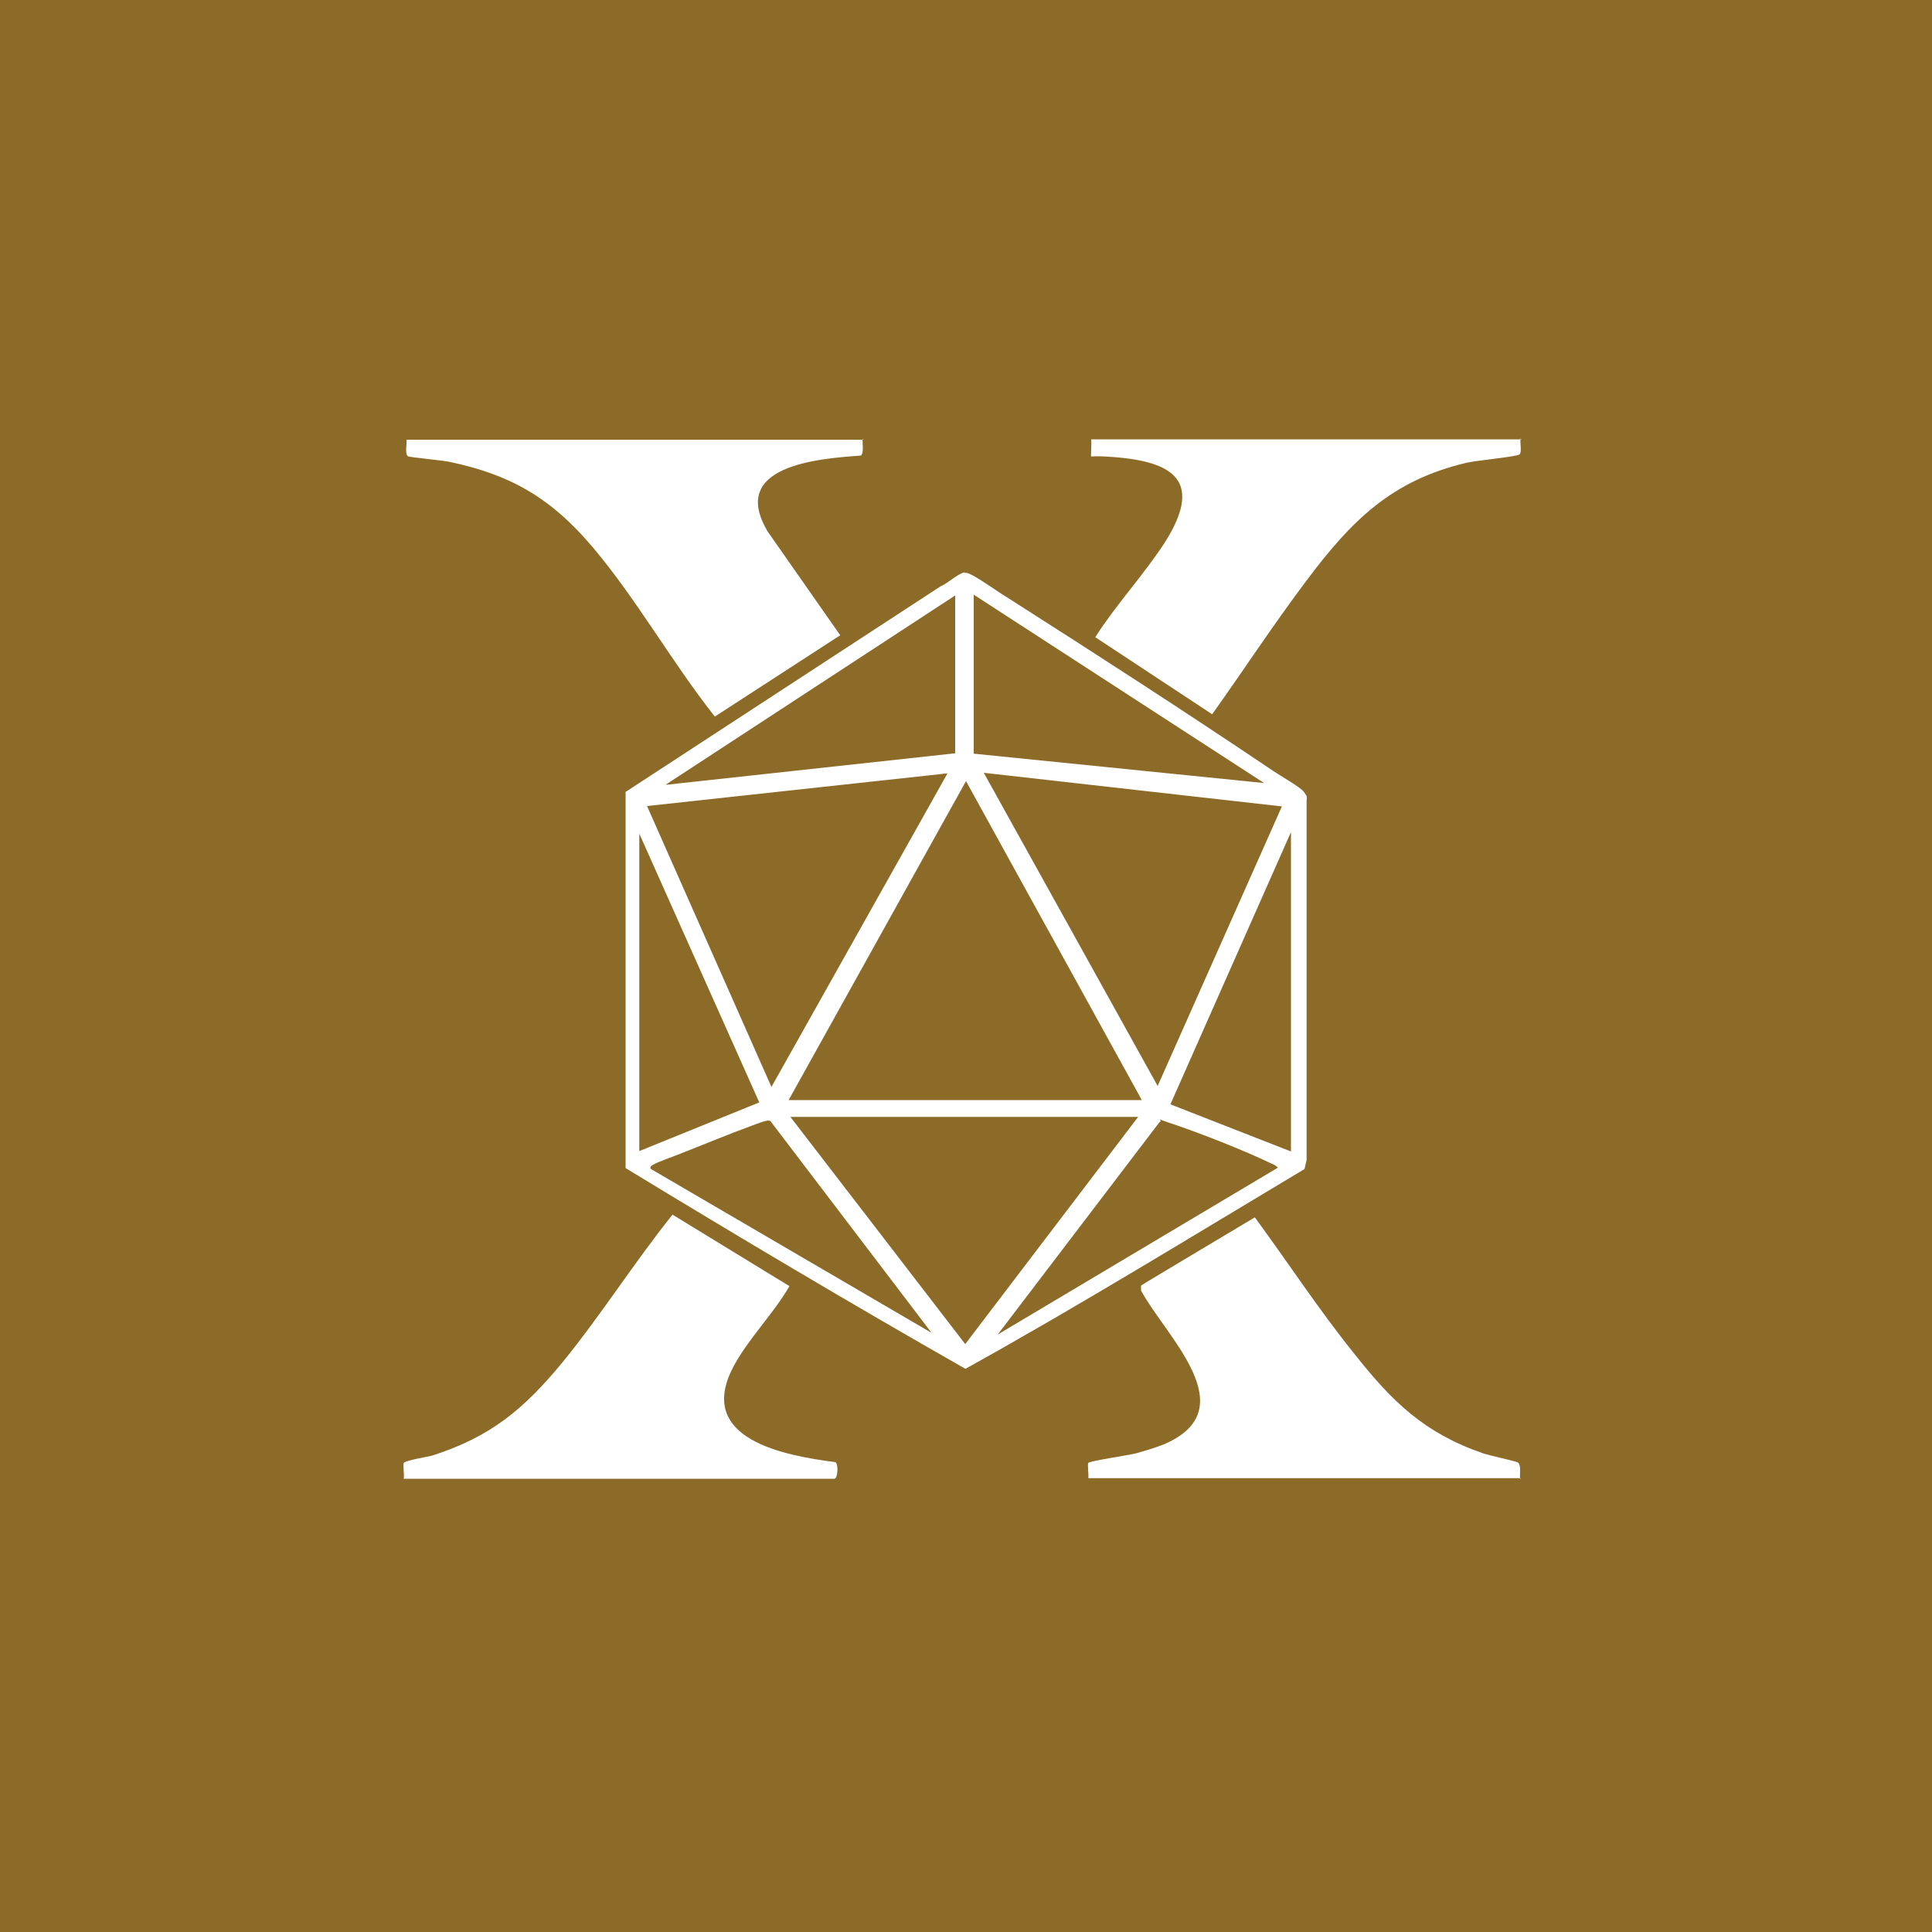
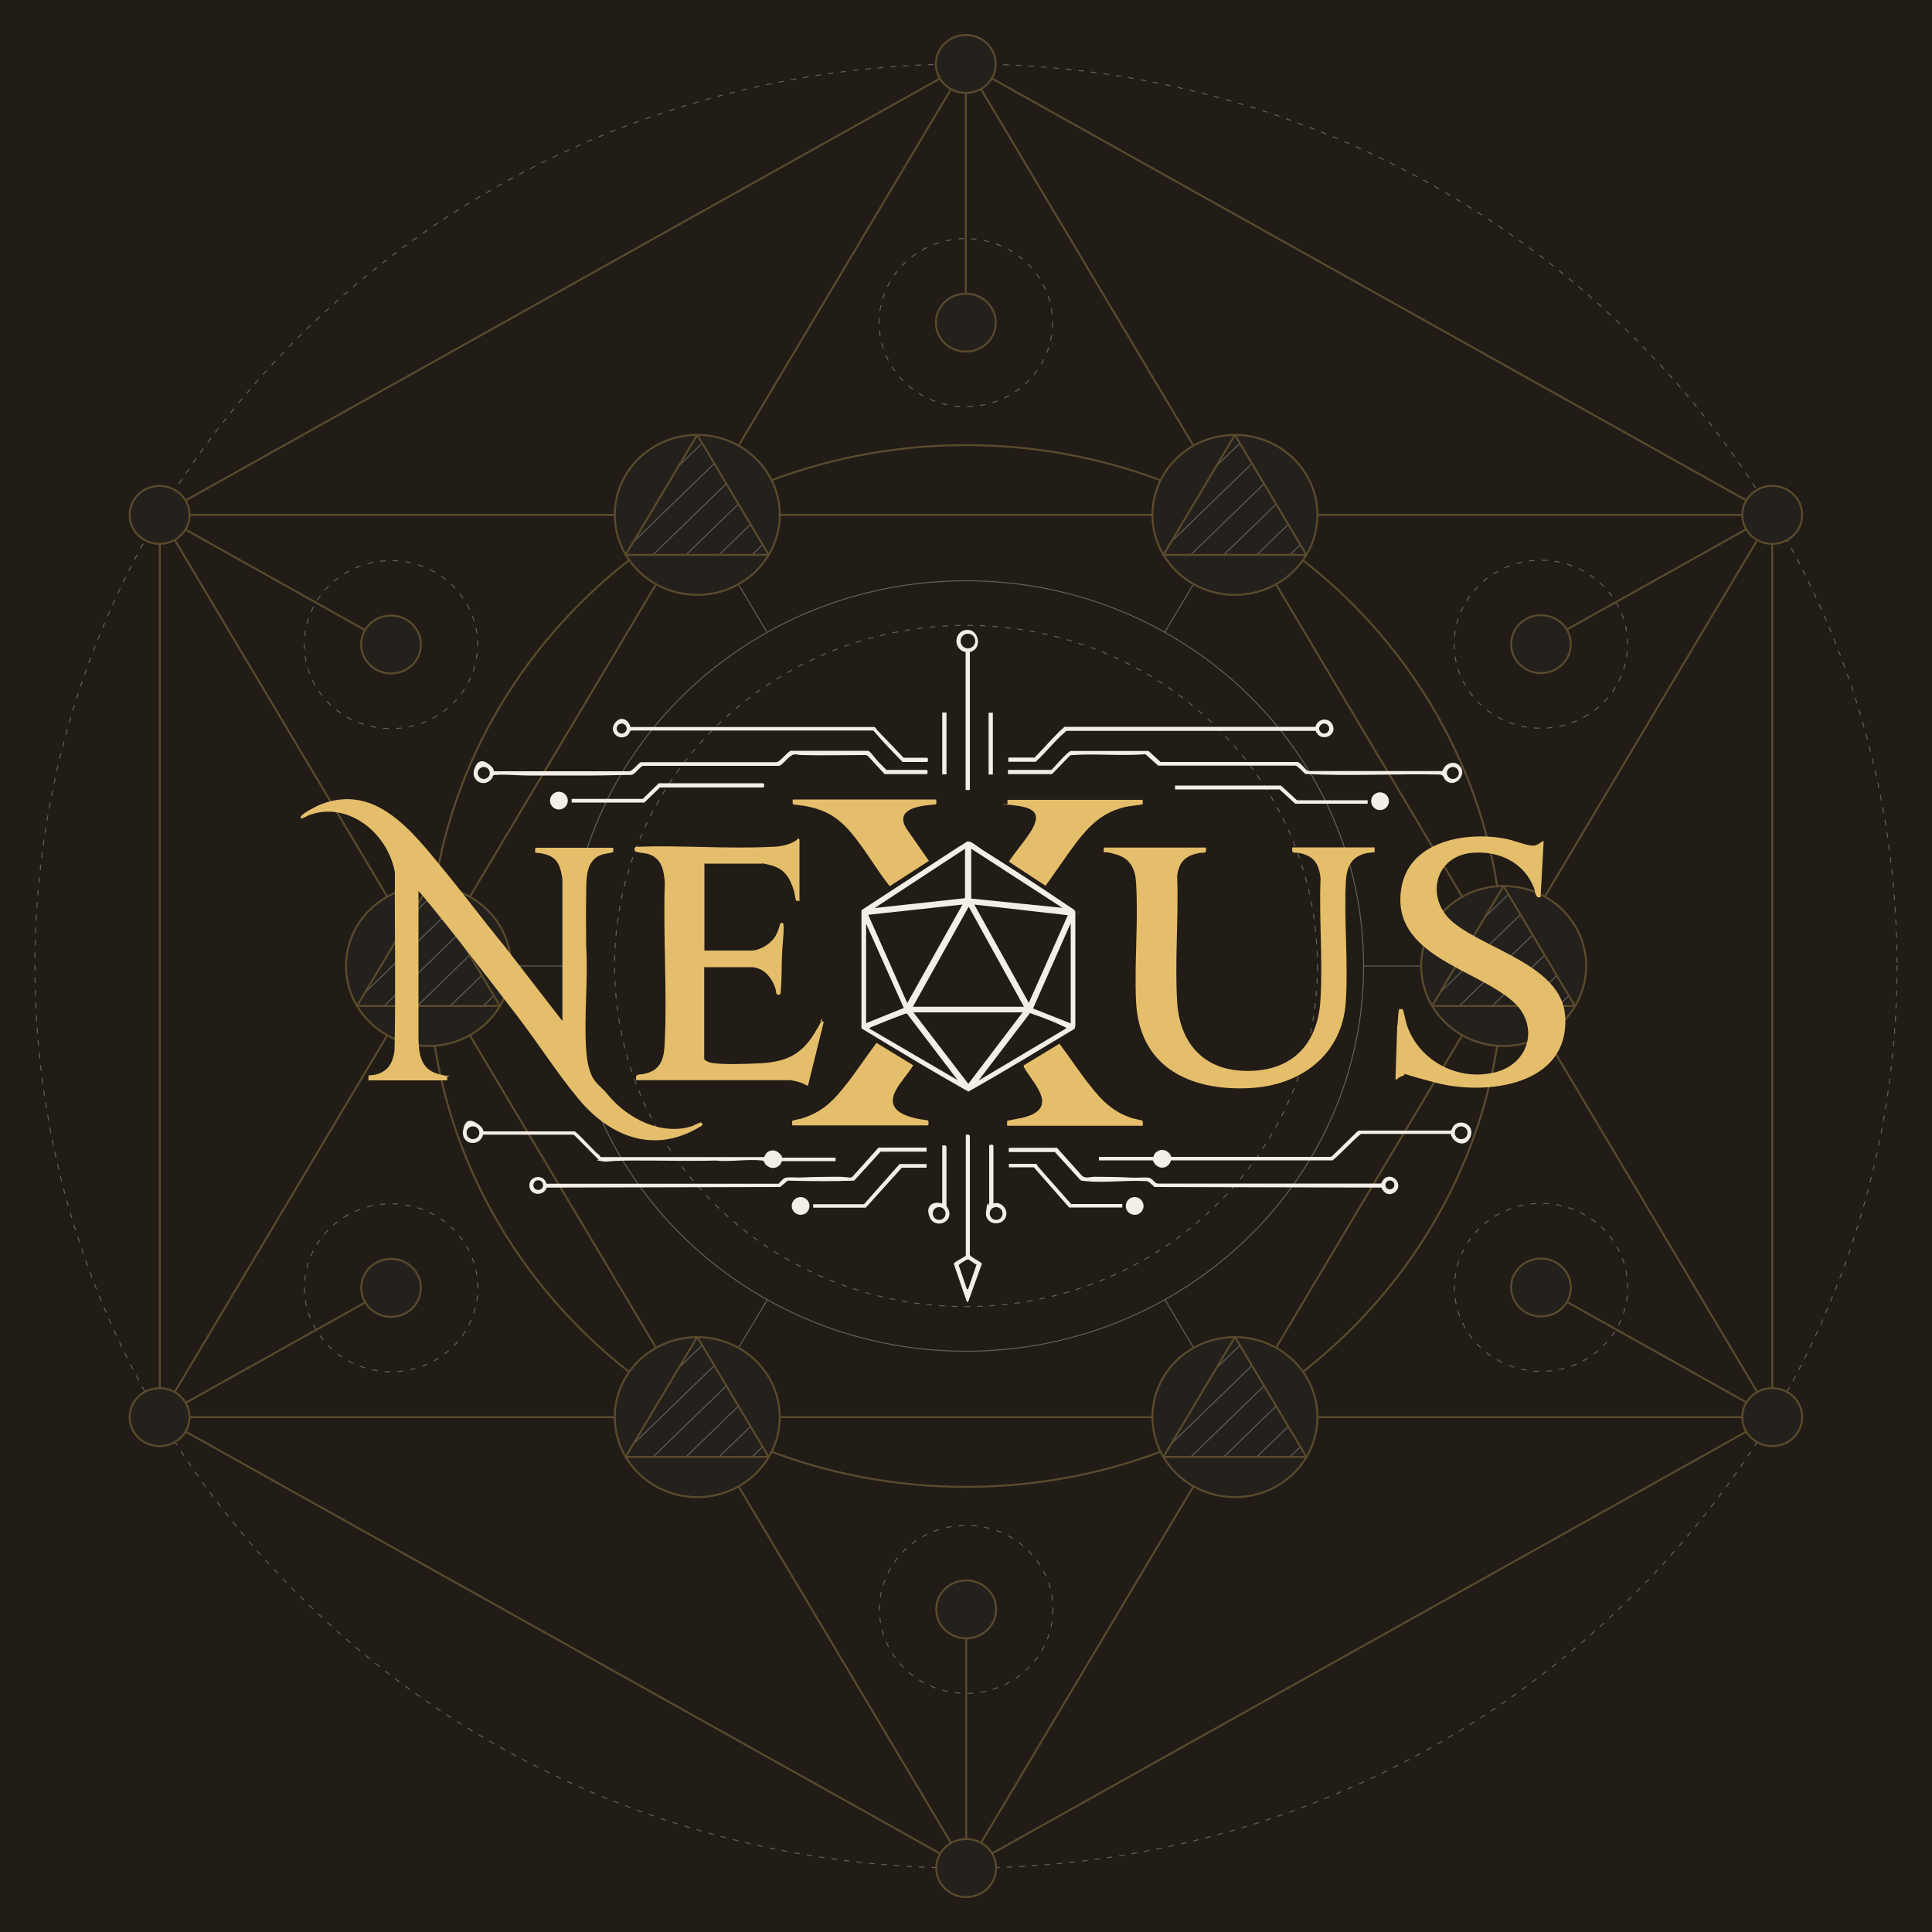
<svg xmlns="http://www.w3.org/2000/svg" id="Camada_1" version="1.1" viewBox="0 0 1000 1000">
  <defs>
    <style>
      .st0 {
-         fill: #fff;
+         clip-path: url(#clippath-4);
      }

      .st1 {
-         fill: #8c6a28;
+         stroke-dasharray: 2.5 4.1 2.5 4.1 2.5 4.1;
+       }
+ 
+       .st1, .st2, .st3, .st4, .st5, .st6, .st7, .st8, .st9, .st10, .st11 {
+         fill: none;
+       }
+ 
+       .st1, .st2, .st4, .st5, .st6, .st7, .st8, .st9, .st10, .st11 {
+         stroke-linecap: round;
+         stroke-linejoin: round;
+       }
+ 
+       .st1, .st4, .st5, .st6, .st7, .st8, .st9, .st10, .st11 {
+         stroke: #fff;
+         stroke-width: .5px;
+       }
+ 
+       .st2 {
+         stroke: #ddb75d;
+       }
+ 
+       .st12 {
+         opacity: .3;
+       }
+ 
+       .st13 {
+         fill: #f3eee6;
+       }
+ 
+       .st14 {
+         fill: #221c17;
+       }
+ 
+       .st4 {
+         stroke-dasharray: 2.5 4.1 2.5 4.1 2.5 4.1;
+       }
+ 
+       .st5 {
+         stroke-dasharray: 2.5 4.1 2.5 4.1 2.5 4.1;
+       }
+ 
+       .st15 {
+         clip-path: url(#clippath-1);
+       }
+ 
+       .st16 {
+         clip-path: url(#clippath-5);
+       }
+ 
+       .st17 {
+         clip-path: url(#clippath-3);
+       }
+ 
+       .st7 {
+         stroke-dasharray: 2.5 4.1 2.5 4.1 2.5 4.1;
+       }
+ 
+       .st8 {
+         stroke-dasharray: 2.5 4 2.5 4 2.5 4;
+       }
+ 
+       .st18 {
+         fill: #272727;
+       }
+ 
+       .st19 {
+         clip-path: url(#clippath-2);
+       }
+ 
+       .st9 {
+         stroke-dasharray: 2.5 4 2.5 4 2.5 4;
+       }
+ 
+       .st20 {
+         clip-path: url(#clippath);
+       }
+ 
+       .st10 {
+         stroke-dasharray: 2.5 4.1 2.5 4.1 2.5 4.1;
+       }
+ 
+       .st21 {
+         fill: #e5be6b;
+       }
+ 
+       .st11 {
+         stroke-dasharray: 2.5 4.1 2.5 4.1 2.5 4.1;
      }
    </style>
+     <clipPath id="clippath">
+       <polygon class="st3" points="676.2 287.2 639.2 225.1 602.2 287.2 676.2 287.2" />
+     </clipPath>
+     <clipPath id="clippath-1">
+       <polygon class="st3" points="815.2 520.7 778.2 458.6 741.2 520.7 815.2 520.7" />
+     </clipPath>
+     <clipPath id="clippath-2">
+       <polygon class="st3" points="676.2 754.1 639.2 692 602.2 754.1 676.2 754.1" />
+     </clipPath>
+     <clipPath id="clippath-3">
+       <polygon class="st3" points="258.8 520.7 221.8 458.6 184.8 520.7 258.8 520.7" />
+     </clipPath>
+     <clipPath id="clippath-4">
+       <polygon class="st3" points="397.9 754.1 360.9 692 323.8 754.1 397.9 754.1" />
+     </clipPath>
+     <clipPath id="clippath-5">
+       <polygon class="st3" points="397.9 287.2 360.9 225.1 323.8 287.2 397.9 287.2" />
+     </clipPath>
  </defs>
-   <rect class="st1" y="0" width="1000" height="1000" />
+   <rect class="st14" y="0" width="1000" height="1000" />
+   <g class="st12">
+     <ellipse class="st9" cx="500" cy="500" rx="481.9" ry="466.9" />
+     <ellipse class="st6" cx="500" cy="500" rx="205.8" ry="199.4" />
+     <polygon class="st2" points="82.7 266.5 82.7 733.5 500 966.9 917.3 733.5 917.3 266.5 500 33.1 82.7 266.5" />
+     <ellipse class="st2" cx="500" cy="500" rx="278.2" ry="269.6" />
+     <polygon class="st2" points="500 33.1 82.7 733.5 917.3 733.5 500 33.1" />
+     <line class="st6" x1="617.7" y1="302.4" x2="602.9" y2="327.2" />
+     <polygon class="st2" points="82.7 266.5 917.3 266.5 500 966.9 82.7 266.5" />
+     <g>
+       <g>
+         <ellipse class="st18" cx="639.2" cy="266.5" rx="42.7" ry="41.4" />
+         <ellipse class="st2" cx="639.2" cy="266.5" rx="42.7" ry="41.4" />
+       </g>
+       <g>
+         <polygon class="st18" points="676.2 287.2 639.2 225.1 602.2 287.2 676.2 287.2" />
+         <g class="st20">
+           <g>
+             <line class="st6" x1="603" y1="349.8" x2="726.7" y2="230" />
+             <line class="st6" x1="594.5" y1="341.5" x2="718.1" y2="221.7" />
+             <line class="st6" x1="611.5" y1="358.1" x2="735.2" y2="238.2" />
+             <line class="st6" x1="620.1" y1="366.4" x2="743.8" y2="246.5" />
+             <line class="st6" x1="628.6" y1="374.6" x2="752.3" y2="254.8" />
+             <line class="st6" x1="585.9" y1="333.2" x2="709.6" y2="213.4" />
+             <line class="st6" x1="577.4" y1="324.9" x2="701" y2="205.1" />
+             <line class="st6" x1="568.8" y1="316.7" x2="692.5" y2="196.8" />
+             <line class="st6" x1="560.3" y1="308.4" x2="684" y2="188.5" />
+             <line class="st6" x1="551.7" y1="300.1" x2="675.4" y2="180.3" />
+             <line class="st6" x1="543.2" y1="291.8" x2="666.9" y2="172" />
+             <line class="st6" x1="534.6" y1="283.5" x2="658.3" y2="163.7" />
+           </g>
+         </g>
+         <polygon class="st2" points="676.2 287.2 639.2 225.1 602.2 287.2 676.2 287.2" />
+       </g>
+     </g>
+     <line class="st6" x1="382.2" y1="302.4" x2="397" y2="327.3" />
+     <line class="st6" x1="264.5" y1="500" x2="294.1" y2="500" />
+     <line class="st6" x1="382.3" y1="697.6" x2="397.1" y2="672.8" />
+     <line class="st6" x1="617.8" y1="697.6" x2="603" y2="672.7" />
+     <line class="st6" x1="735.5" y1="500" x2="705.9" y2="500" />
+     <g>
+       <g>
+         <path class="st18" d="M821,500c0-22.9-19.1-41.4-42.7-41.4s-42.7,18.5-42.7,41.4,19.1,41.4,42.7,41.4,42.7-18.5,42.7-41.4Z" />
+         <path class="st2" d="M821,500c0-22.9-19.1-41.4-42.7-41.4s-42.7,18.5-42.7,41.4,19.1,41.4,42.7,41.4,42.7-18.5,42.7-41.4Z" />
+       </g>
+       <g>
+         <polygon class="st18" points="815.2 520.7 778.2 458.6 741.2 520.7 815.2 520.7" />
+         <g class="st15">
+           <g>
+             <line class="st6" x1="742" y1="583.2" x2="865.7" y2="463.4" />
+             <line class="st6" x1="733.5" y1="575" x2="857.2" y2="455.1" />
+             <line class="st6" x1="750.6" y1="591.5" x2="874.3" y2="471.7" />
+             <line class="st6" x1="759.1" y1="599.8" x2="882.8" y2="480" />
+             <line class="st6" x1="767.7" y1="608.1" x2="891.4" y2="488.3" />
+             <line class="st6" x1="724.9" y1="566.7" x2="848.6" y2="446.8" />
+             <line class="st6" x1="716.4" y1="558.4" x2="840.1" y2="438.6" />
+             <line class="st6" x1="707.8" y1="550.1" x2="831.5" y2="430.3" />
+             <line class="st6" x1="699.3" y1="541.8" x2="823" y2="422" />
+             <line class="st6" x1="690.7" y1="533.6" x2="814.4" y2="413.7" />
+             <line class="st6" x1="682.2" y1="525.3" x2="805.9" y2="405.4" />
+             <line class="st6" x1="673.6" y1="517" x2="797.3" y2="397.1" />
+           </g>
+         </g>
+         <polygon class="st2" points="815.2 520.7 778.2 458.6 741.2 520.7 815.2 520.7" />
+       </g>
+     </g>
+     <g>
+       <g>
+         <path class="st18" d="M681.9,733.5c0-22.9-19.1-41.4-42.7-41.4s-42.7,18.5-42.7,41.4,19.1,41.4,42.7,41.4,42.7-18.5,42.7-41.4Z" />
+         <path class="st2" d="M681.9,733.5c0-22.9-19.1-41.4-42.7-41.4s-42.7,18.5-42.7,41.4,19.1,41.4,42.7,41.4,42.7-18.5,42.7-41.4Z" />
+       </g>
+       <g>
+         <polygon class="st18" points="676.2 754.1 639.2 692 602.2 754.1 676.2 754.1" />
+         <g class="st19">
+           <g>
+             <line class="st6" x1="603" y1="816.7" x2="726.7" y2="696.9" />
+             <line class="st6" x1="594.5" y1="808.4" x2="718.1" y2="688.6" />
+             <line class="st6" x1="611.5" y1="825" x2="735.2" y2="705.1" />
+             <line class="st6" x1="620.1" y1="833.3" x2="743.8" y2="713.4" />
+             <line class="st6" x1="628.6" y1="841.5" x2="752.3" y2="721.7" />
+             <line class="st6" x1="585.9" y1="800.1" x2="709.6" y2="680.3" />
+             <line class="st6" x1="577.4" y1="791.9" x2="701" y2="672" />
+             <line class="st6" x1="568.8" y1="783.6" x2="692.5" y2="663.7" />
+             <line class="st6" x1="560.3" y1="775.3" x2="684" y2="655.4" />
+             <line class="st6" x1="551.7" y1="767" x2="675.4" y2="647.2" />
+             <line class="st6" x1="543.2" y1="758.7" x2="666.9" y2="638.9" />
+             <line class="st6" x1="534.6" y1="750.4" x2="658.3" y2="630.6" />
+           </g>
+         </g>
+         <polygon class="st2" points="676.2 754.1 639.2 692 602.2 754.1 676.2 754.1" />
+       </g>
+     </g>
+     <g>
+       <g>
+         <ellipse class="st18" cx="221.8" cy="500" rx="42.7" ry="41.4" />
+         <ellipse class="st2" cx="221.8" cy="500" rx="42.7" ry="41.4" />
+       </g>
+       <g>
+         <polygon class="st18" points="258.8 520.7 221.8 458.6 184.8 520.7 258.8 520.7" />
+         <g class="st17">
+           <g>
+             <line class="st6" x1="185.6" y1="583.2" x2="309.3" y2="463.4" />
+             <line class="st6" x1="177" y1="575" x2="300.7" y2="455.1" />
+             <line class="st6" x1="194.1" y1="591.5" x2="317.8" y2="471.7" />
+             <line class="st6" x1="202.7" y1="599.8" x2="326.4" y2="480" />
+             <line class="st6" x1="211.2" y1="608.1" x2="334.9" y2="488.3" />
+             <line class="st6" x1="168.5" y1="566.7" x2="292.2" y2="446.8" />
+             <line class="st6" x1="159.9" y1="558.4" x2="283.6" y2="438.6" />
+             <line class="st6" x1="151.4" y1="550.1" x2="275.1" y2="430.3" />
+             <line class="st6" x1="142.8" y1="541.8" x2="266.5" y2="422" />
+             <line class="st6" x1="134.3" y1="533.6" x2="258" y2="413.7" />
+             <line class="st6" x1="125.7" y1="525.3" x2="249.4" y2="405.4" />
+             <line class="st6" x1="117.2" y1="517" x2="240.9" y2="397.1" />
+           </g>
+         </g>
+         <polygon class="st2" points="258.8 520.7 221.8 458.6 184.8 520.7 258.8 520.7" />
+       </g>
+     </g>
+     <g>
+       <g>
+         <ellipse class="st18" cx="360.9" cy="733.5" rx="42.7" ry="41.4" />
+         <ellipse class="st2" cx="360.9" cy="733.5" rx="42.7" ry="41.4" />
+       </g>
+       <g>
+         <polygon class="st18" points="397.9 754.1 360.9 692 323.8 754.1 397.9 754.1" />
+         <g class="st0">
+           <g>
+             <line class="st6" x1="324.7" y1="816.7" x2="448.3" y2="696.9" />
+             <line class="st6" x1="316.1" y1="808.4" x2="439.8" y2="688.6" />
+             <line class="st6" x1="333.2" y1="825" x2="456.9" y2="705.1" />
+             <line class="st6" x1="341.8" y1="833.3" x2="465.4" y2="713.4" />
+             <line class="st6" x1="350.3" y1="841.5" x2="474" y2="721.7" />
+             <line class="st6" x1="307.6" y1="800.1" x2="431.2" y2="680.3" />
+             <line class="st6" x1="299" y1="791.9" x2="422.7" y2="672" />
+             <line class="st6" x1="290.5" y1="783.6" x2="414.2" y2="663.7" />
+             <line class="st6" x1="281.9" y1="775.3" x2="405.6" y2="655.4" />
+             <line class="st6" x1="273.4" y1="767" x2="397.1" y2="647.2" />
+             <line class="st6" x1="264.8" y1="758.7" x2="388.5" y2="638.9" />
+             <line class="st6" x1="256.3" y1="750.4" x2="380" y2="630.6" />
+           </g>
+         </g>
+         <polygon class="st2" points="397.9 754.1 360.9 692 323.8 754.1 397.9 754.1" />
+       </g>
+     </g>
+     <g>
+       <g>
+         <ellipse class="st18" cx="360.9" cy="266.5" rx="42.7" ry="41.4" />
+         <ellipse class="st2" cx="360.9" cy="266.5" rx="42.7" ry="41.4" />
+       </g>
+       <g>
+         <polygon class="st18" points="397.9 287.2 360.9 225.1 323.8 287.2 397.9 287.2" />
+         <g class="st16">
+           <g>
+             <line class="st6" x1="324.7" y1="349.8" x2="448.3" y2="230" />
+             <line class="st6" x1="316.1" y1="341.5" x2="439.8" y2="221.7" />
+             <line class="st6" x1="333.2" y1="358.1" x2="456.9" y2="238.2" />
+             <line class="st6" x1="341.8" y1="366.4" x2="465.4" y2="246.5" />
+             <line class="st6" x1="350.3" y1="374.6" x2="474" y2="254.8" />
+             <line class="st6" x1="307.6" y1="333.2" x2="431.2" y2="213.4" />
+             <line class="st6" x1="299" y1="324.9" x2="422.7" y2="205.1" />
+             <line class="st6" x1="290.5" y1="316.7" x2="414.2" y2="196.8" />
+             <line class="st6" x1="281.9" y1="308.4" x2="405.6" y2="188.5" />
+             <line class="st6" x1="273.4" y1="300.1" x2="397.1" y2="180.3" />
+             <line class="st6" x1="264.8" y1="291.8" x2="388.5" y2="172" />
+             <line class="st6" x1="256.3" y1="283.5" x2="380" y2="163.7" />
+           </g>
+         </g>
+         <polygon class="st2" points="397.9 287.2 360.9 225.1 323.8 287.2 397.9 287.2" />
+       </g>
+     </g>
+     <g>
+       <path class="st18" d="M515.4,33.1c0-8.3-6.9-15-15.5-15s-15.5,6.7-15.5,15,6.9,15,15.5,15,15.5-6.7,15.5-15Z" />
+       <path class="st2" d="M515.4,33.1c0-8.3-6.9-15-15.5-15s-15.5,6.7-15.5,15,6.9,15,15.5,15,15.5-6.7,15.5-15Z" />
+     </g>
+     <g>
+       <path class="st18" d="M515.4,167c0-8.3-6.9-15-15.5-15s-15.5,6.7-15.5,15,6.9,15,15.5,15,15.5-6.7,15.5-15Z" />
+       <path class="st2" d="M515.4,167c0-8.3-6.9-15-15.5-15s-15.5,6.7-15.5,15,6.9,15,15.5,15,15.5-6.7,15.5-15Z" />
+     </g>
+     <g>
+       <path class="st18" d="M98.1,266.5c0-8.3-6.9-15-15.5-15s-15.5,6.7-15.5,15,6.9,15,15.5,15,15.5-6.7,15.5-15Z" />
+       <path class="st2" d="M98.1,266.5c0-8.3-6.9-15-15.5-15s-15.5,6.7-15.5,15,6.9,15,15.5,15,15.5-6.7,15.5-15Z" />
+     </g>
+     <g>
+       <path class="st18" d="M98.1,733.5c0-8.3-6.9-15-15.5-15s-15.5,6.7-15.5,15,6.9,15,15.5,15,15.5-6.7,15.5-15Z" />
+       <path class="st2" d="M98.1,733.5c0-8.3-6.9-15-15.5-15s-15.5,6.7-15.5,15,6.9,15,15.5,15,15.5-6.7,15.5-15Z" />
+     </g>
+     <g>
+       <path class="st18" d="M515.6,966.9c0-8.3-6.9-15-15.5-15s-15.5,6.7-15.5,15,6.9,15,15.5,15,15.5-6.7,15.5-15Z" />
+       <path class="st2" d="M515.6,966.9c0-8.3-6.9-15-15.5-15s-15.5,6.7-15.5,15,6.9,15,15.5,15,15.5-6.7,15.5-15Z" />
+     </g>
+     <g>
+       <path class="st18" d="M932.8,733.5c0-8.3-6.9-15-15.5-15s-15.5,6.7-15.5,15,6.9,15,15.5,15,15.5-6.7,15.5-15Z" />
+       <path class="st2" d="M932.8,733.5c0-8.3-6.9-15-15.5-15s-15.5,6.7-15.5,15,6.9,15,15.5,15,15.5-6.7,15.5-15Z" />
+     </g>
+     <g>
+       <path class="st18" d="M932.8,266.5c0-8.3-6.9-15-15.5-15s-15.5,6.7-15.5,15,6.9,15,15.5,15,15.5-6.7,15.5-15Z" />
+       <path class="st2" d="M932.8,266.5c0-8.3-6.9-15-15.5-15s-15.5,6.7-15.5,15,6.9,15,15.5,15,15.5-6.7,15.5-15Z" />
+     </g>
+     <ellipse class="st8" cx="500" cy="500" rx="181.9" ry="176.3" />
+     <ellipse class="st11" cx="499.9" cy="167" rx="44.9" ry="43.5" />
+     <line class="st2" x1="499.9" y1="48.1" x2="499.9" y2="152.1" />
+     <g>
+       <path class="st18" d="M210.1,320.6c-7.4-4.1-16.9-1.7-21.1,5.5-4.3,7.2-1.7,16.3,5.7,20.5,7.4,4.1,16.9,1.7,21.1-5.5,4.3-7.2,1.7-16.3-5.7-20.5Z" />
+       <path class="st2" d="M210.1,320.6c-7.4-4.1-16.9-1.7-21.1,5.5-4.3,7.2-1.7,16.3,5.7,20.5,7.4,4.1,16.9,1.7,21.1-5.5,4.3-7.2,1.7-16.3-5.7-20.5Z" />
+     </g>
+     <path class="st7" d="M224.8,296c-21.5-12-48.9-4.9-61.3,15.9-12.4,20.8-5,47.4,16.4,59.4,21.5,12,48.9,4.9,61.3-15.9,12.4-20.8,5-47.4-16.4-59.4Z" />
+     <line class="st2" x1="96" y1="274.1" x2="188.9" y2="326.1" />
+     <g>
+       <path class="st18" d="M194.7,653.6c-7.4,4.1-9.9,13.3-5.7,20.5,4.3,7.2,13.7,9.6,21.1,5.5,7.4-4.1,9.9-13.3,5.7-20.5-4.3-7.2-13.7-9.6-21.1-5.5Z" />
+       <path class="st2" d="M194.7,653.6c-7.4,4.1-9.9,13.3-5.7,20.5,4.3,7.2,13.7,9.6,21.1,5.5,7.4-4.1,9.9-13.3,5.7-20.5-4.3-7.2-13.7-9.6-21.1-5.5Z" />
+     </g>
+     <path class="st5" d="M180,628.9c-21.5,12-28.8,38.6-16.4,59.4,12.4,20.8,39.8,27.9,61.3,15.9,21.5-12,28.8-38.6,16.4-59.4-12.4-20.8-39.8-27.9-61.3-15.9Z" />
+     <line class="st2" x1="96.1" y1="726.1" x2="189.1" y2="674.1" />
+     <g>
+       <path class="st18" d="M484.6,833c0,8.3,6.9,15,15.5,15s15.5-6.7,15.5-15-6.9-15-15.5-15-15.5,6.7-15.5,15Z" />
+       <path class="st2" d="M484.6,833c0,8.3,6.9,15,15.5,15s15.5-6.7,15.5-15-6.9-15-15.5-15-15.5,6.7-15.5,15Z" />
+     </g>
+     <ellipse class="st10" cx="500.1" cy="833" rx="44.9" ry="43.5" />
+     <line class="st2" x1="500.1" y1="951.9" x2="500.1" y2="847.9" />
+     <g>
+       <path class="st18" d="M789.9,679.4c7.4,4.1,16.9,1.7,21.1-5.5,4.3-7.2,1.7-16.3-5.7-20.5-7.4-4.1-16.9-1.7-21.1,5.5-4.3,7.2-1.7,16.3,5.7,20.5Z" />
+       <path class="st2" d="M789.9,679.4c7.4,4.1,16.9,1.7,21.1-5.5,4.3-7.2,1.7-16.3-5.7-20.5-7.4-4.1-16.9-1.7-21.1,5.5-4.3,7.2-1.7,16.3,5.7,20.5Z" />
+     </g>
+     <path class="st1" d="M775.2,704c21.5,12,48.9,4.9,61.3-15.9,12.4-20.8,5-47.4-16.4-59.4s-48.9-4.9-61.3,15.9c-12.4,20.8-5,47.4,16.4,59.4Z" />
+     <line class="st2" x1="904" y1="725.9" x2="811.1" y2="673.9" />
+     <g>
+       <path class="st18" d="M805.3,346.4c7.4-4.1,9.9-13.3,5.7-20.5-4.3-7.2-13.7-9.6-21.1-5.5-7.4,4.1-9.9,13.3-5.7,20.5,4.3,7.2,13.7,9.6,21.1,5.5Z" />
+       <path class="st2" d="M805.3,346.4c7.4-4.1,9.9-13.3,5.7-20.5-4.3-7.2-13.7-9.6-21.1-5.5-7.4,4.1-9.9,13.3-5.7,20.5,4.3,7.2,13.7,9.6,21.1,5.5Z" />
+     </g>
+     <path class="st4" d="M820,371.1c21.5-12,28.8-38.6,16.4-59.4-12.4-20.8-39.8-27.9-61.3-15.9-21.5,12-28.8,38.6-16.4,59.4,12.4,20.8,39.8,27.9,61.3,15.9Z" />
+     <line class="st2" x1="903.9" y1="273.9" x2="810.9" y2="325.9" />
+   </g>
  <g>
-     <path class="st0" d="M498.9,296.5c1.4,0,1.8,0,2.9.5,4.3,1.8,15.2,9.7,20.1,12.6,45.8,29.2,91.8,58.9,137.2,89.5,3.5,2.4,14,8.3,15.8,10.8,1.8,2.4,1.6,2.4,1.4,4.6v185.9l-1.1,4.7c-58.2,34.8-116.2,70.5-175.5,103.4-59.2-33.7-117.9-68.6-175.9-103.9v-194.7l163-106.4c3.7-1.4,8.9-6.7,12.6-7.3l-.3.3v.2h0l-.2-.2ZM344.8,406.2l149.6-16.3v-81.7l-149.6,97.8v.3h0ZM504,308.1v82l150.3,15.2-150.3-97.5v.3h0ZM490.3,400.3l-155.4,16.9,64.4,145.4,91-162.1v-.3h0ZM599.1,562.3l64.4-144.9-154.3-17.4,90,162.1v.3h-.1ZM591,569.4l-91-165.1-91.8,165.1h183-.2ZM668.2,595.8v-165.1l-62.4,140.9,62.4,24.4v-.3h0ZM330.9,595.8l62.1-25.2-62.1-139.1v164.3ZM589.1,578.1h-180l90.5,117.6,89.5-117.6h0ZM398.9,580.3c-1.6-1.1-6.9,1.4-9.1,2.1-12.6,4.6-26,10.2-38.3,15-12.3,4.7-15.8,5.8-14.7,7.6l145.4,84.9-83.4-109.6h.1ZM516,691l145.4-86.6c-1.1-1.4-2.6-1.8-4.3-2.6-13.4-6.4-33.7-14.4-47.9-19.3-14.2-4.7-6.4-2.9-9.1-1.6l-84.1,110.4v-.3h0Z" />
-     <g>
-       <path class="st0" d="M446.4,227.2c0,2.1.8,7.3-.8,8.6-22.6,1.6-68.6,5.3-48.2,39.4l37.5,53.6-64.9,42.1c-22-27.8-40.2-60.3-62.9-87.3-22.7-27-44.2-38.1-74.2-44.5-3.5-.8-20.8-2.4-21.7-2.9-1.8-1.1-.5-6.4-.8-8.6h236.6l-.5-.3h-.3.2Z" />
-       <path class="st0" d="M209,765.1c.3-1.8-.5-6.7,0-7.9s12.3-3.2,14.4-3.7c30.5-9.7,47.7-24.1,67.6-48.2,20.1-24.6,37.2-51.8,57.1-76.6l60.5,37c-8,14-22,28.1-29.2,42.1-19.3,37.2,26.6,45.6,53,49,1.8,1.4,1.1,8.6-.5,8.6h-223.1l.3-.3h0Z" />
-       <path class="st0" d="M787,227.2c-.3,1.8.8,6.9-.5,8-1.4,1.2-22.8,3.2-27.3,4.3-38.9,9.1-59.7,30-82.8,60.8-17.2,22.8-32.7,46.6-49,69.4l-60.5-39.9c10.8-16.9,25.2-32.4,36-49,21.7-34.2,1.5-42.7-30.5-44.5-4.8-.3-7.3,0-7.6,0s.3-7.3,0-8.9h222.7l-.3-.3h-.2Z" />
-       <path class="st0" d="M787,765.1h-223.7c.3-1.6-.5-6.9,0-7.9s21.1-4,24.9-5c3.8-1.1,10-2.9,14.2-4.6,42.6-18.2,1.1-55.7-11.8-79.6v-2.6c-.3,0,58.9-35.3,58.9-35.3,17.4,23.7,33.4,48.2,51.8,71,19.5,24.6,36,40.7,66.5,51.2,3.2,1.1,16.9,4,17.9,4.7,1.8,1.4.8,6.1,1.1,8.6l.3-.5h-.1Z" />
-     </g>
+     <g>
+       <path class="st13" d="M501,435.6h.9c1.4.5,4.8,3,6.2,4,14.4,9.1,28.9,18.5,43.1,28.1s4.4,2.6,4.9,3.4.5.8.5,1.4v58.4l-.4,1.6c-18.2,10.9-36.4,22.1-55,32.5-18.6-10.5-37-21.6-55.3-32.7v-61.2l51.1-33.3c1.2-.4,2.9-2.1,3.9-2.3h0ZM452.7,470l46.8-5.1v-25.6l-46.8,30.7h0ZM502.7,439.3v25.8l47.2,4.8-47.2-30.6ZM498.2,468.2l-48.8,5.3,20.2,45.7,28.5-50.9h.1ZM532.5,519.1l20.2-45.4-48.4-5.5,28.2,50.9ZM530,521.1l-28.6-51.8-28.9,51.8h57.5ZM554.2,529.6v-51.8l-19.5,44.2,19.5,7.7h0ZM448.3,529.6l19.5-7.9-19.5-43.6v51.5h0ZM529.3,524h-56.5l28.4,37,28.1-37ZM469.6,524.7c-.5-.3-2.2.4-2.9.7-3.9,1.4-8.1,3.1-12,4.7s-4.9,1.8-4.7,2.3l45.7,26.7-26.2-34.4h0ZM506.3,559.4l45.7-27.2c-.4-.4-.9-.7-1.3-.8-4.2-2.1-10.5-4.6-15-6.1-4.4-1.6-2.1-.9-2.9-.5l-26.4,34.6h-.1Z" />
+       <g>
+         <path class="st21" d="M484.6,413.8c0,.7.3,2.2-.3,2.6-7,.5-21.6,1.7-15.2,12.4l11.7,16.8-20.3,13.1c-6.9-8.7-12.6-18.9-19.8-27.5-7.2-8.6-13.9-12-23.3-13.9-1.2-.3-6.5-.8-6.8-.9-.5-.4-.3-2-.3-2.6h74.2Z" />
+         <path class="st21" d="M410.1,582.7c0-.7-.3-2.1,0-2.5s3.9-1,4.6-1.2c9.6-3,15-7.5,21.2-15.1,6.4-7.7,11.7-16.1,17.8-24.1l19,11.6c-2.6,4.3-6.9,8.8-9.1,13.1-6.1,11.7,8.3,14.3,16.7,15.4.5.4.4,2.6-.1,2.6h-70,0Z" />
+         <path class="st21" d="M591.4,413.8c0,.7.3,2.2-.1,2.5s-7.2.9-8.6,1.3c-12.2,2.9-18.7,9.5-26,19-5.3,7.2-10.3,14.6-15.5,21.9l-19-12.5c3.4-5.3,7.9-10.2,11.2-15.4,6.8-10.7.4-12.8-9.6-13.9-10-1.2-2.2,0-2.3,0s0-2.3,0-2.7h70Z" />
+         <path class="st21" d="M591.4,582.7h-70.1c0-.5-.1-2.2,0-2.5s6.6-1.3,7.8-1.6,3.1-.9,4.4-1.4c13.4-5.7.4-17.4-3.6-25v-.8l18.5-11.2c5.5,7.4,10.5,15.1,16.3,22.3,5.7,7.2,11.2,12.8,20.8,16.1,1,.4,5.3,1.2,5.7,1.4.5.4.3,2,.3,2.6h0Z" />
+       </g>
+       <g>
+         <path class="st21" d="M799,435.3l-1.6,29c-2.7,1.2-2.7-2.9-3.5-4.9-5.2-13.1-18.1-19.1-31.8-18-19.9,1.7-24.7,24.1-9.6,36.3,17.2,13.9,55.7,22.3,57.6,47.9,2.7,36.3-40.7,41.8-67.4,34.7-26.7-7-12.4-4.9-16.5-3.5s-2.1,2.2-3.9,1.8l.9-27.5c.5-1.2.3-8.7,1.2-8.8s1.4,0,1.7.1c.3.5,1.6,6.8,2.1,8.2,6.4,18.9,27.2,29.5,46.5,24.2,17.6-4.9,21.9-24.9,8.1-36.7-19.4-16.8-62.5-23.7-57.6-57.6,3.5-25.1,33.2-30.3,54-26.4,3.8.7,11.1,3.6,14.1,3.6s3.9-2,6-2.5h-.1Z" />
+         <path class="st21" d="M624.2,438.6c.4,3.6-.8,2.5-3.3,2.9-7.2,1.2-10.8,4.7-11.6,12,.8,21.5-1.3,43.9,0,65.2,1.2,20,12.6,34.4,33.3,35.5,24.9,1.4,39.6-12.6,40.9-37.1,1.2-20.6-.8-42,0-62.7-.8-7.4-3.6-11.5-11.1-12.9-2.5-.5-4,.8-3.5-2.9h42.6v2.5s-3.1.3-3.8.4c-8.2,1.7-10.7,7-11.1,15-1,20.2,1.3,41.6,0,61.8-1.7,27.7-23.4,43.6-49.8,44.9-31.2,1.6-57.4-11.1-58.8-45.2-.9-20.2,1.3-41.5,0-61.4-.4-6.8-3-12.1-9.8-14.2s-6.5-.9-6.8-1.2,0-2,0-2.5h52.8-.1Z" />
+       </g>
+       <g>
+         <path class="st21" d="M190.7,559.4v-2.7s2.7-.3,3.4-.4c6.3-1.6,9.1-5.3,10.1-12.5.7-30.7,0-61.6.2-92.4-4.1-21.3-25.1-36.7-44.4-29.5-.8.3-3.8,2.1-4.2,1.7s-.2-.8-.1-.9c.6-1.7,8.6-5.7,10.4-6.4,28.1-10.8,46.8,13.4,63.4,33.7,10.7,13,20.9,26.7,31.6,39.7l30,38.8v-73.1c0-1.2-.7-4.3-1.1-5.6-1.6-5.3-4.9-7.2-9.7-8.1-.5,0-2.9-.3-3.2-.4s0-2,0-2.5h40.3c0,.7.2,2-.2,2.3s-4.6.8-5.9,1.3c-8.9,3.3-7.7,13.7-7.9,22s0,16.9,0,25.4c1.1,17.2-1.2,36.3,0,53.5,1.2,17.2,6.6,17.4,10.8,22.8,10.4,13,28.1,21.7,43.7,16.9,1.2-.4,4-2,4.7-2s1.2.9.9,1.4-5.6,3.3-6.4,3.6c-22,10.2-42.8.9-58-17.6-11.1-13.4-21.1-29.2-31.9-43.2-15.7-20.4-32.2-42-48.6-61.8-.6-.8-1.3-1.4-2-2.2v76.8c.2,9.2,2,16,11,18.1,9,2.1,3.5.3,3.8.4s0,2.3,0,2.7h-40.8Z" />
+         <path class="st21" d="M414.2,466.2c-.5,0-2,.3-2.2-.1s-.8-3.9-1-4.8c-2.1-6.9-4.9-11.7-12.2-13.5s-3.3-.8-3.9-.8h-30.3v45h24.1c4.9,0,10.8-3.8,13-8.1s1.8-6,2.5-6.2c1.4-.4,1.3.7,1.4,1.7.1,5.1-.8,11.3-.9,16.4s-.1,12.5-.7,18.7c-2.6,1.3-2.1-.9-2.6-2.7-1.8-5.7-6.1-11.2-12.8-11.2h-24.1v47.6c0,.5,2.5,1.7,3.1,1.8,5.7,1.2,18.5.7,24.7.4,13.3-.5,22.1-3.8,29.2-15.5s2.7-6.2,3-6.4,1.8,0,1.8.7l-8.1,32.8c-1.3-.3-2.3-1.2-3.8-1.7s-4.6-1.2-5.7-1.2h-79.4c-.7-3.8,1.7-2.6,4.3-3.3,9.2-2.1,10.2-8.7,10.5-17,1.2-26.9-.9-54.9,0-82-.5-6.4-1.6-12.4-8.3-14.7-1.4-.5-6.2-.9-6.8-1.3-.9-.7-.8-2.6.5-2.5,23.2-.9,47.1,1.2,70.1,0,3.4,0,7.4-.7,10.5-2.2s2.7-2.1,2.9-2.1c.3,0,.8.4.8.5v31.5h.3,0Z" />
+       </g>
+     </g>
+     <path class="st13" d="M458,400.8l-8.8-9.5-1-.5c-11.2,0-22.4.3-33.6,0-1.3,0-2.2-.5-3.6-.3-2.6.4-5.9,5.6-7.8,5.9h-70.5c-1.8.8-4,4.4-5.9,4.7-6.9,0-13.7.3-20.6.3h-32.9c-5.1,0-11.7-.7-16.5-.3-2.3,0-1.3.7-2.2,1.8-3.8,5.2-11.2,1.3-9.1-4.8s5.6-4.2,8.2-2,1.4,2.9,2.2,3.1h69.9c1.8-.3,4.2-3.9,5.9-4.7h70.1c2.2-.3,5.3-4.9,7.4-5.9h39.4c.5,0,.8,0,1.3.3.9.5,3.9,4.6,4.9,5.6s2.7,2.6,4,4h20.8c.7,0,.7,2.2,0,2.2h-21.7.1ZM253.5,400.1c0-1.7-1.4-3.1-3.1-3.1s-3.1,1.4-3.1,3.1,1.4,3.1,3.1,3.1,3.1-1.4,3.1-3.1Z" />
+     <path class="st13" d="M544.1,398.6c3.4-3.3,6.2-7.2,9.9-9.9h40.5l6.2,5.7h70.9c1.8.4,3.8,4,5.6,4.7h69.4c1.4-4.4,6.9-6.1,9.6-1.8,2.7,4.3-3.4,10.8-7.9,6.6-1.3-1.2-.8-2.7-3-3-23.2-.5-46.5.9-69.6-.3-1.3-.9-3.9-4.2-5.3-4.3h-70.9l-6.6-5.9c-13,1-26-.5-38.9.5l-9.5,9.8h-22.8v-2.2h22.5ZM755.1,400.1c0-1.7-1.4-3.1-3.1-3.1s-3.1,1.4-3.1,3.1,1.4,3.1,3.1,3.1,3.1-1.4,3.1-3.1Z" />
+     <path class="st13" d="M404.8,600.7s-.4,1.2-.7,1.7c-1.6,2.2-4.4,2.9-6.8,1.2s-1.3-2.7-2.7-2.9c-7.4-.9-16.7.8-24.2,0-14.4.4-28.9-.1-43.5,0-14.6.1-11.3,1-15.7.3-4.4-.8-1-.4-1.4-.8l-12.5-12.6-.7-.3h-46.5c-2.1,6.9-11.7,5.1-10.4-2.3,1.3-7.4,5.6-4.8,8.3-2.7s1.6,3,2.6,3.3h46.8c.9.1,9,8.8,10.5,10.3s2.3,1.6,3,3h84.7c.9-3.4,4.9-4.6,7.5-2.2s1.4,2.5,1.6,2.5h27.8v1.8h-28,0ZM248.1,586.3c0-1.8-1.4-3.3-3.3-3.3s-3.3,1.4-3.3,3.3,1.4,3.3,3.3,3.3,3.3-1.4,3.3-3.3Z" />
+     <path class="st13" d="M597,598.8s.3-1,.5-1.4c1.6-2.3,4.6-3,6.9-1.2s1.2,2.5,2.1,2.6h82l.9-.3,13.3-13,.7-.3h47.2c1-.1,1-1.4,1.6-2.2,3.4-4.4,11.3-.9,9,5.2-2.3,6.1-9.1,3.8-10.3-1.3h-46.5c-5.1,4.3-9.6,9.4-14.6,13.7h-83.7c-1.2,4.3-6.2,5.2-8.7,1.3-2.5-3.9-.3-1.3-.4-1.3h-28.2v-1.8h28.2ZM759.6,586.3c0-1.8-1.4-3.3-3.3-3.3s-3.3,1.4-3.3,3.3,1.4,3.3,3.3,3.3,3.3-1.4,3.3-3.3Z" />
+     <path class="st13" d="M479.6,593.9v2.2h-23.8l-13.7,15c-11.5.4-22.9.3-34.4,0l-3.9,3.3-120.8.3c-1.7,4.9-9.1,4-9-1.2s7.7-5.9,8.8-.8h120.2c.9-.9,2-2.3,3-2.9,1.4-.7,5.9-.3,7.8-.3,6.4-.3,12.8-.4,19.3-.4s6.9.9,8.1,0l13.5-15.1h24.7ZM281.1,613.4c0-1.3-1-2.5-2.5-2.5s-2.5,1-2.5,2.5,1,2.5,2.5,2.5,2.5-1,2.5-2.5Z" />
+     <path class="st13" d="M546.9,593.9l12.9,14.4c1.7,2,4.6.8,6.6.8,6.1,0,12.2.1,18.3.4,6.1.3,9.2-.5,10.8.4s2.2,2.6,3.8,2.7h115.2c.7,0,1.2-2,2.1-2.6,4.4-3.5,10.3,3.5,5.2,7.2-2.9,2-5.6.4-6.8-2.5l-117.4-.3c-1.2-1-2.2-2.2-3.6-3-10.4-.7-21.3.9-31.6,0-.7,0-2.9-.3-3.1-.5l-13.3-14.6h-23.6c-.5,0-.3-2.2-.1-2.2h24.7v-.3h-.1ZM721.7,613.3c0-1.3-1-2.3-2.3-2.3s-2.3,1-2.3,2.3,1,2.3,2.3,2.3,2.3-1,2.3-2.3Z" />
+     <path class="st13" d="M521.9,394.3v-2.2h12.9s.4.4.7,0c5.2-5.2,10-11.1,15.5-15.9h129.9c1-4.2,6.6-5.2,8.7-1.3,3.1,5.9-6.2,9.8-8.6,3.4h-129c-5.7,4.7-10.3,10.8-15.9,16h-14.2,0ZM688,377.1c0-1.4-1.2-2.6-2.6-2.6s-2.6,1.2-2.6,2.6,1.2,2.6,2.6,2.6,2.6-1.2,2.6-2.6Z" />
+     <path class="st13" d="M467.1,394.3c-5.1-5.2-10.2-10.4-14.8-15.9l-.7-.3h-124.8c-.7,0-1.2,2-2.1,2.6-4.3,3.1-9.6-1.8-6.6-6.2s7.3-2.1,8.2,1.8h126.1c.9,0,1,1,1.6,1.6,4.6,4.7,9.1,9.5,13.7,14.3h12.1c.7,0,.7,2.2,0,2.2h-12.8.1ZM324.4,377.1c0-1.4-1.2-2.6-2.6-2.6s-2.6,1.2-2.6,2.6,1.2,2.6,2.6,2.6,2.6-1.2,2.6-2.6Z" />
+     <path class="st13" d="M499.8,587.3c1,0,2.2-.3,2.2,1v61.2c.3,1.3,6.1,3.6,6.2,4.7l-7,19.4-.7.4-6.8-19.8c0-1,5.3-3.3,6.2-4.3v-62.6h-.3,0ZM505.4,654.4c-1.3-.1-3.4-2.5-4.4-2.5s-4.7,2.6-4.8,2.9l4.3,12.6.7-.4,4.3-12.6h0Z" />
+     <path class="st13" d="M502,337.5v71.4h-2.2v-71.4s-1.3-.3-2-.7c-4.8-3-3-10.8,3-10.8s7.9,10.2,1,11.5h.1ZM504.8,331.8c0-2.1-1.7-3.8-3.8-3.8s-3.8,1.7-3.8,3.8,1.7,3.8,3.8,3.8,3.8-1.7,3.8-3.8Z" />
+     <path class="st13" d="M295.9,415.3v-1.8h36.8l8.3-8.1h54c.7,0,.7,2.2,0,2.2h-53.4l-8.1,7.8h-37.7Z" />
+     <polygon class="st13" points="707.9 414.2 707.9 416 670.4 416 662.3 408.6 608.2 408.6 608.2 406.6 663 406.6 671.3 414.2 707.9 414.2" />
+     <polygon class="st13" points="479.6 602.5 479.6 604.4 466.8 604.4 448.1 625.1 420.9 625.1 420.9 623.3 447.2 623.3 465.6 602.5 479.6 602.5" />
+     <path class="st13" d="M536.5,602.5c.4.9,1.3,2,2,2.7,5.2,6,10.7,12,15.9,18h26.5v1.8h-27.5l-18.3-20.8h-12.9v-1.8h14.3Z" />
+     <path class="st13" d="M487.7,623v-30.1c.8,0,2.1-.4,2.2.8v30.1c0,.9.8,1.6,1.2,2.6,2.2,6.6-7.3,9.8-9.9,3.6s2.2-8.6,6.6-7h-.1ZM489.4,628.1c0-1.8-1.4-3.3-3.3-3.3s-3.3,1.4-3.3,3.3,1.4,3.3,3.3,3.3,3.3-1.4,3.3-3.3Z" />
+     <path class="st13" d="M514.1,623c3.4-1.4,7,2,6.8,5.3-.5,6.9-11.5,6.5-10.5-1.2.9-7.7,1.6-2.6,1.6-2.7v-31.4c0-.7,2.2-.7,2.2,0v29.9h0ZM518.9,628.1c0-1.8-1.4-3.3-3.3-3.3s-3.3,1.4-3.3,3.3,1.4,3.3,3.3,3.3,3.3-1.4,3.3-3.3Z" />
+     <rect class="st13" x="511.7" y="368.9" width="2.2" height="32" />
+     <rect class="st13" x="487.7" y="368.8" width="2.2" height="32" />
+     <circle class="st13" cx="414.4" cy="624.2" r="4.6" />
+     <circle class="st13" cx="587.3" cy="624.2" r="4.6" />
+     <circle class="st13" cx="289.3" cy="414.4" r="4.6" />
+     <circle class="st13" cx="714.3" cy="414.7" r="4.6" />
  </g>
</svg>
